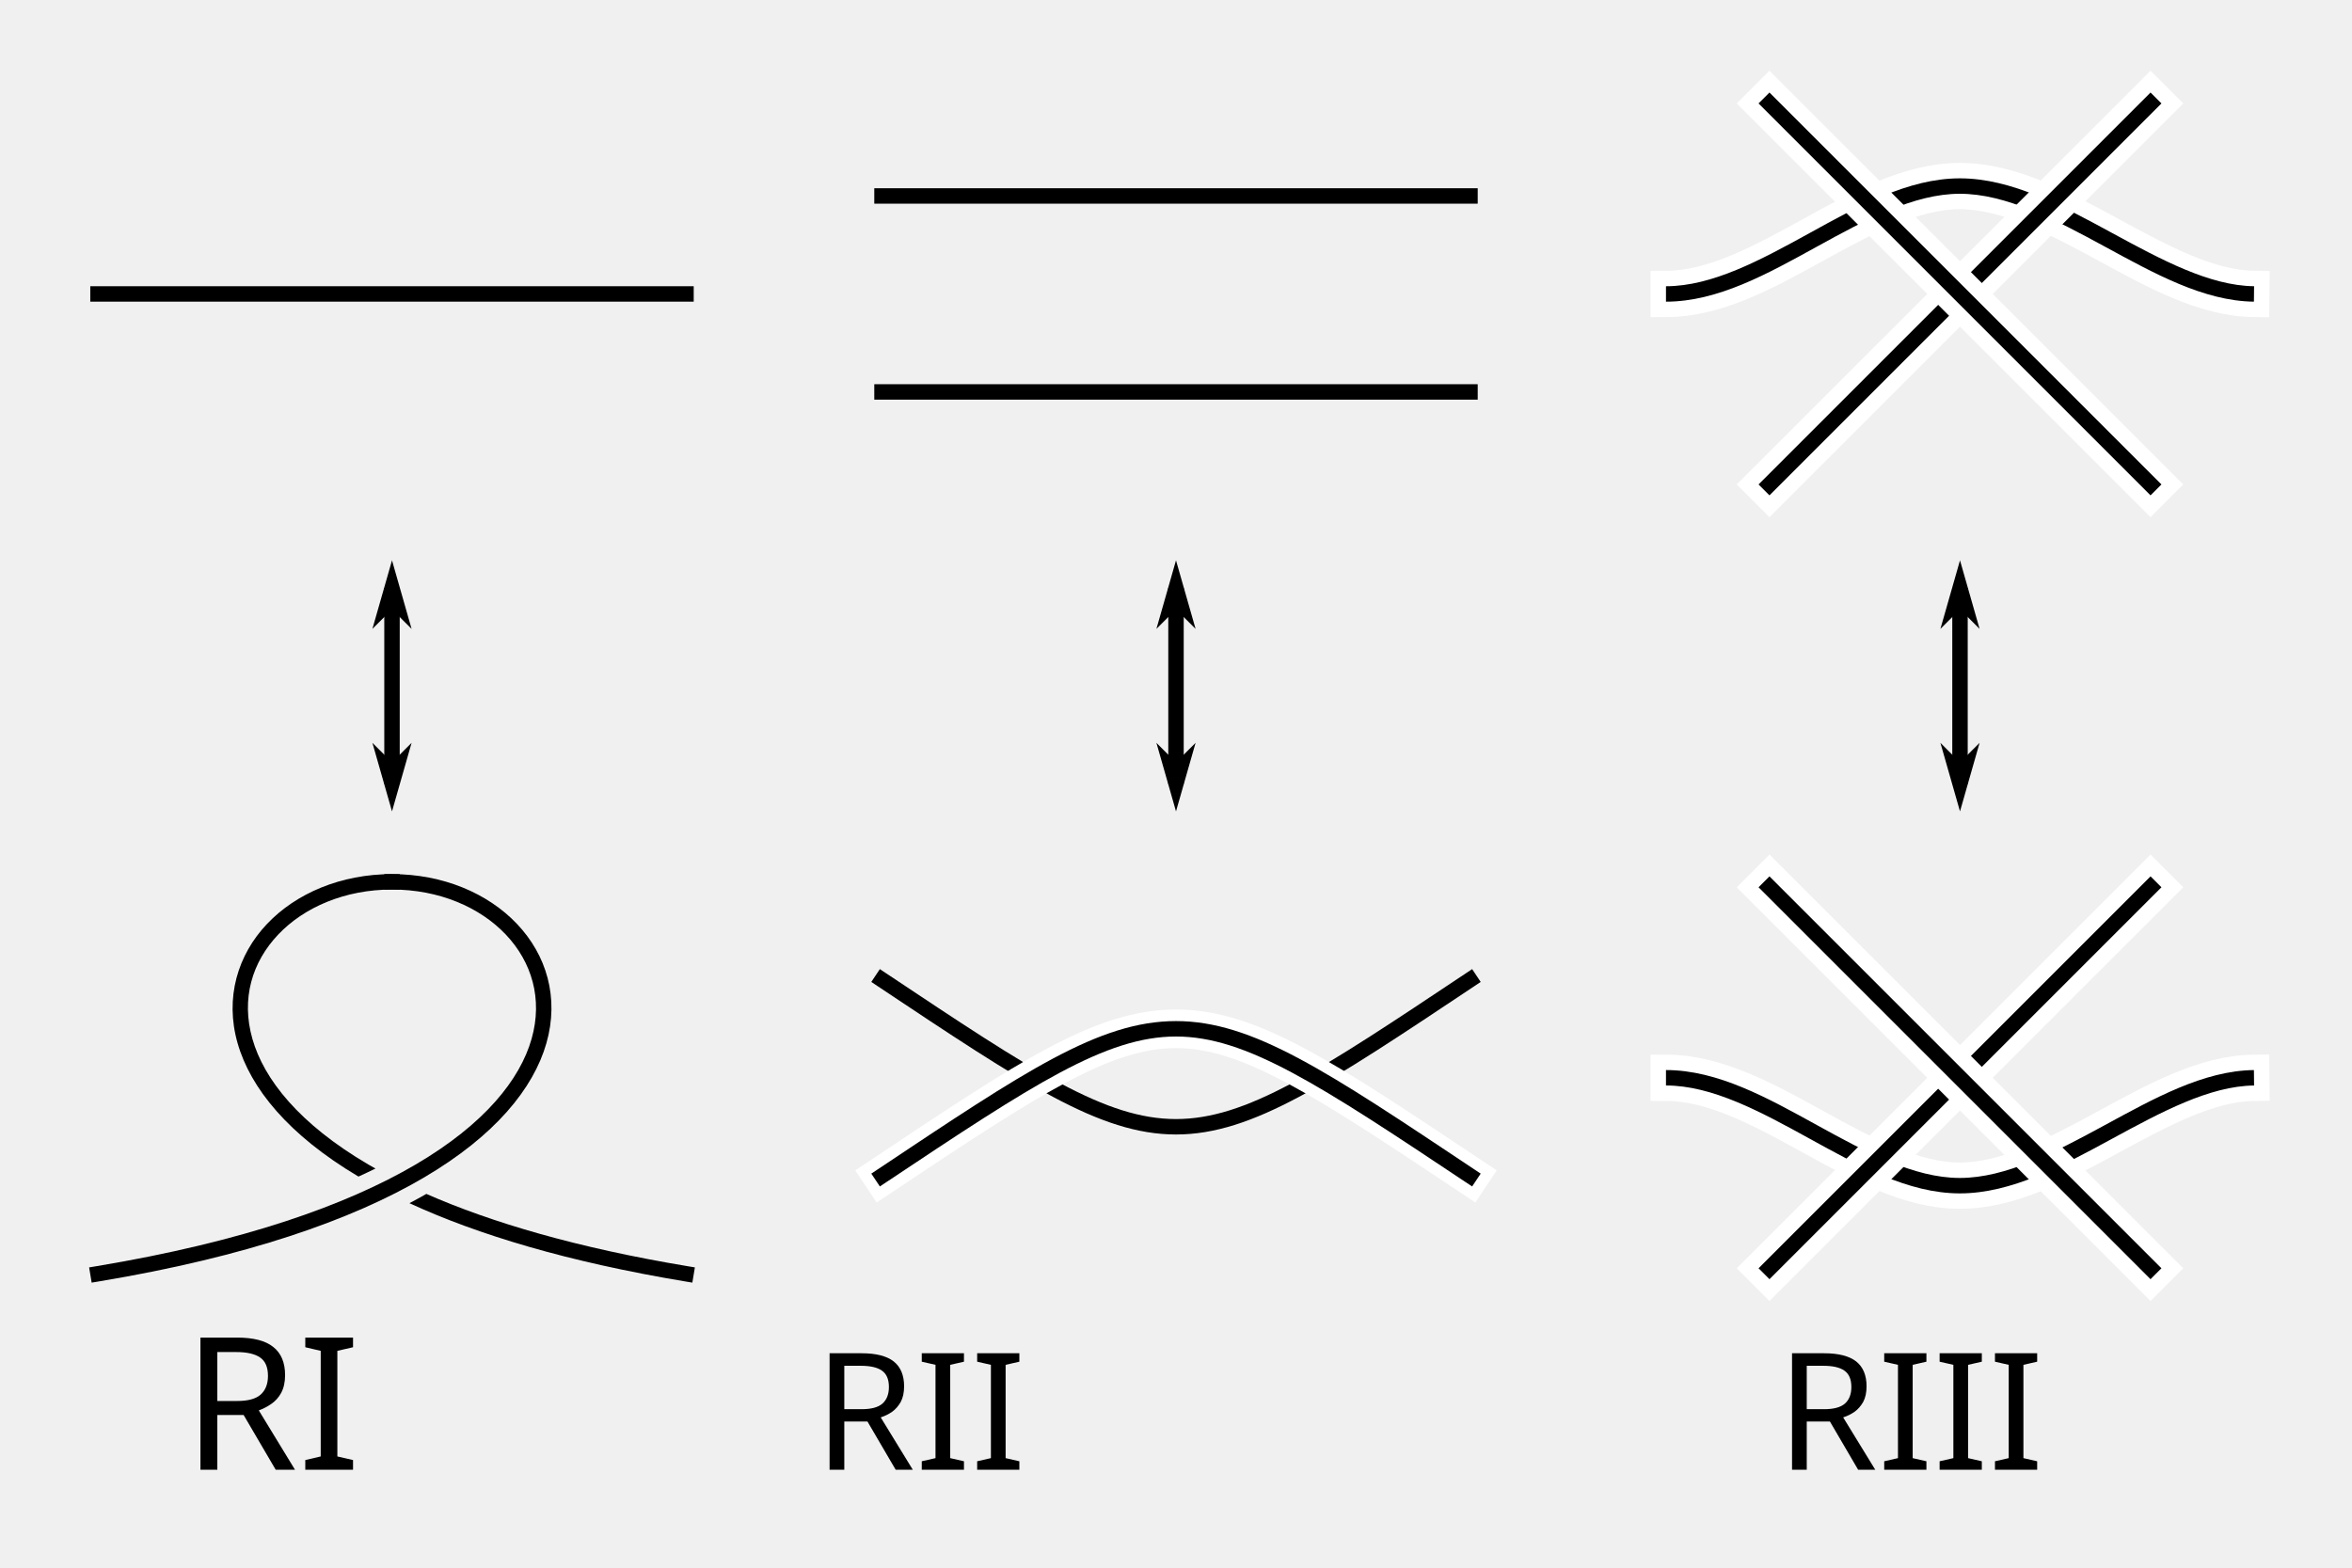
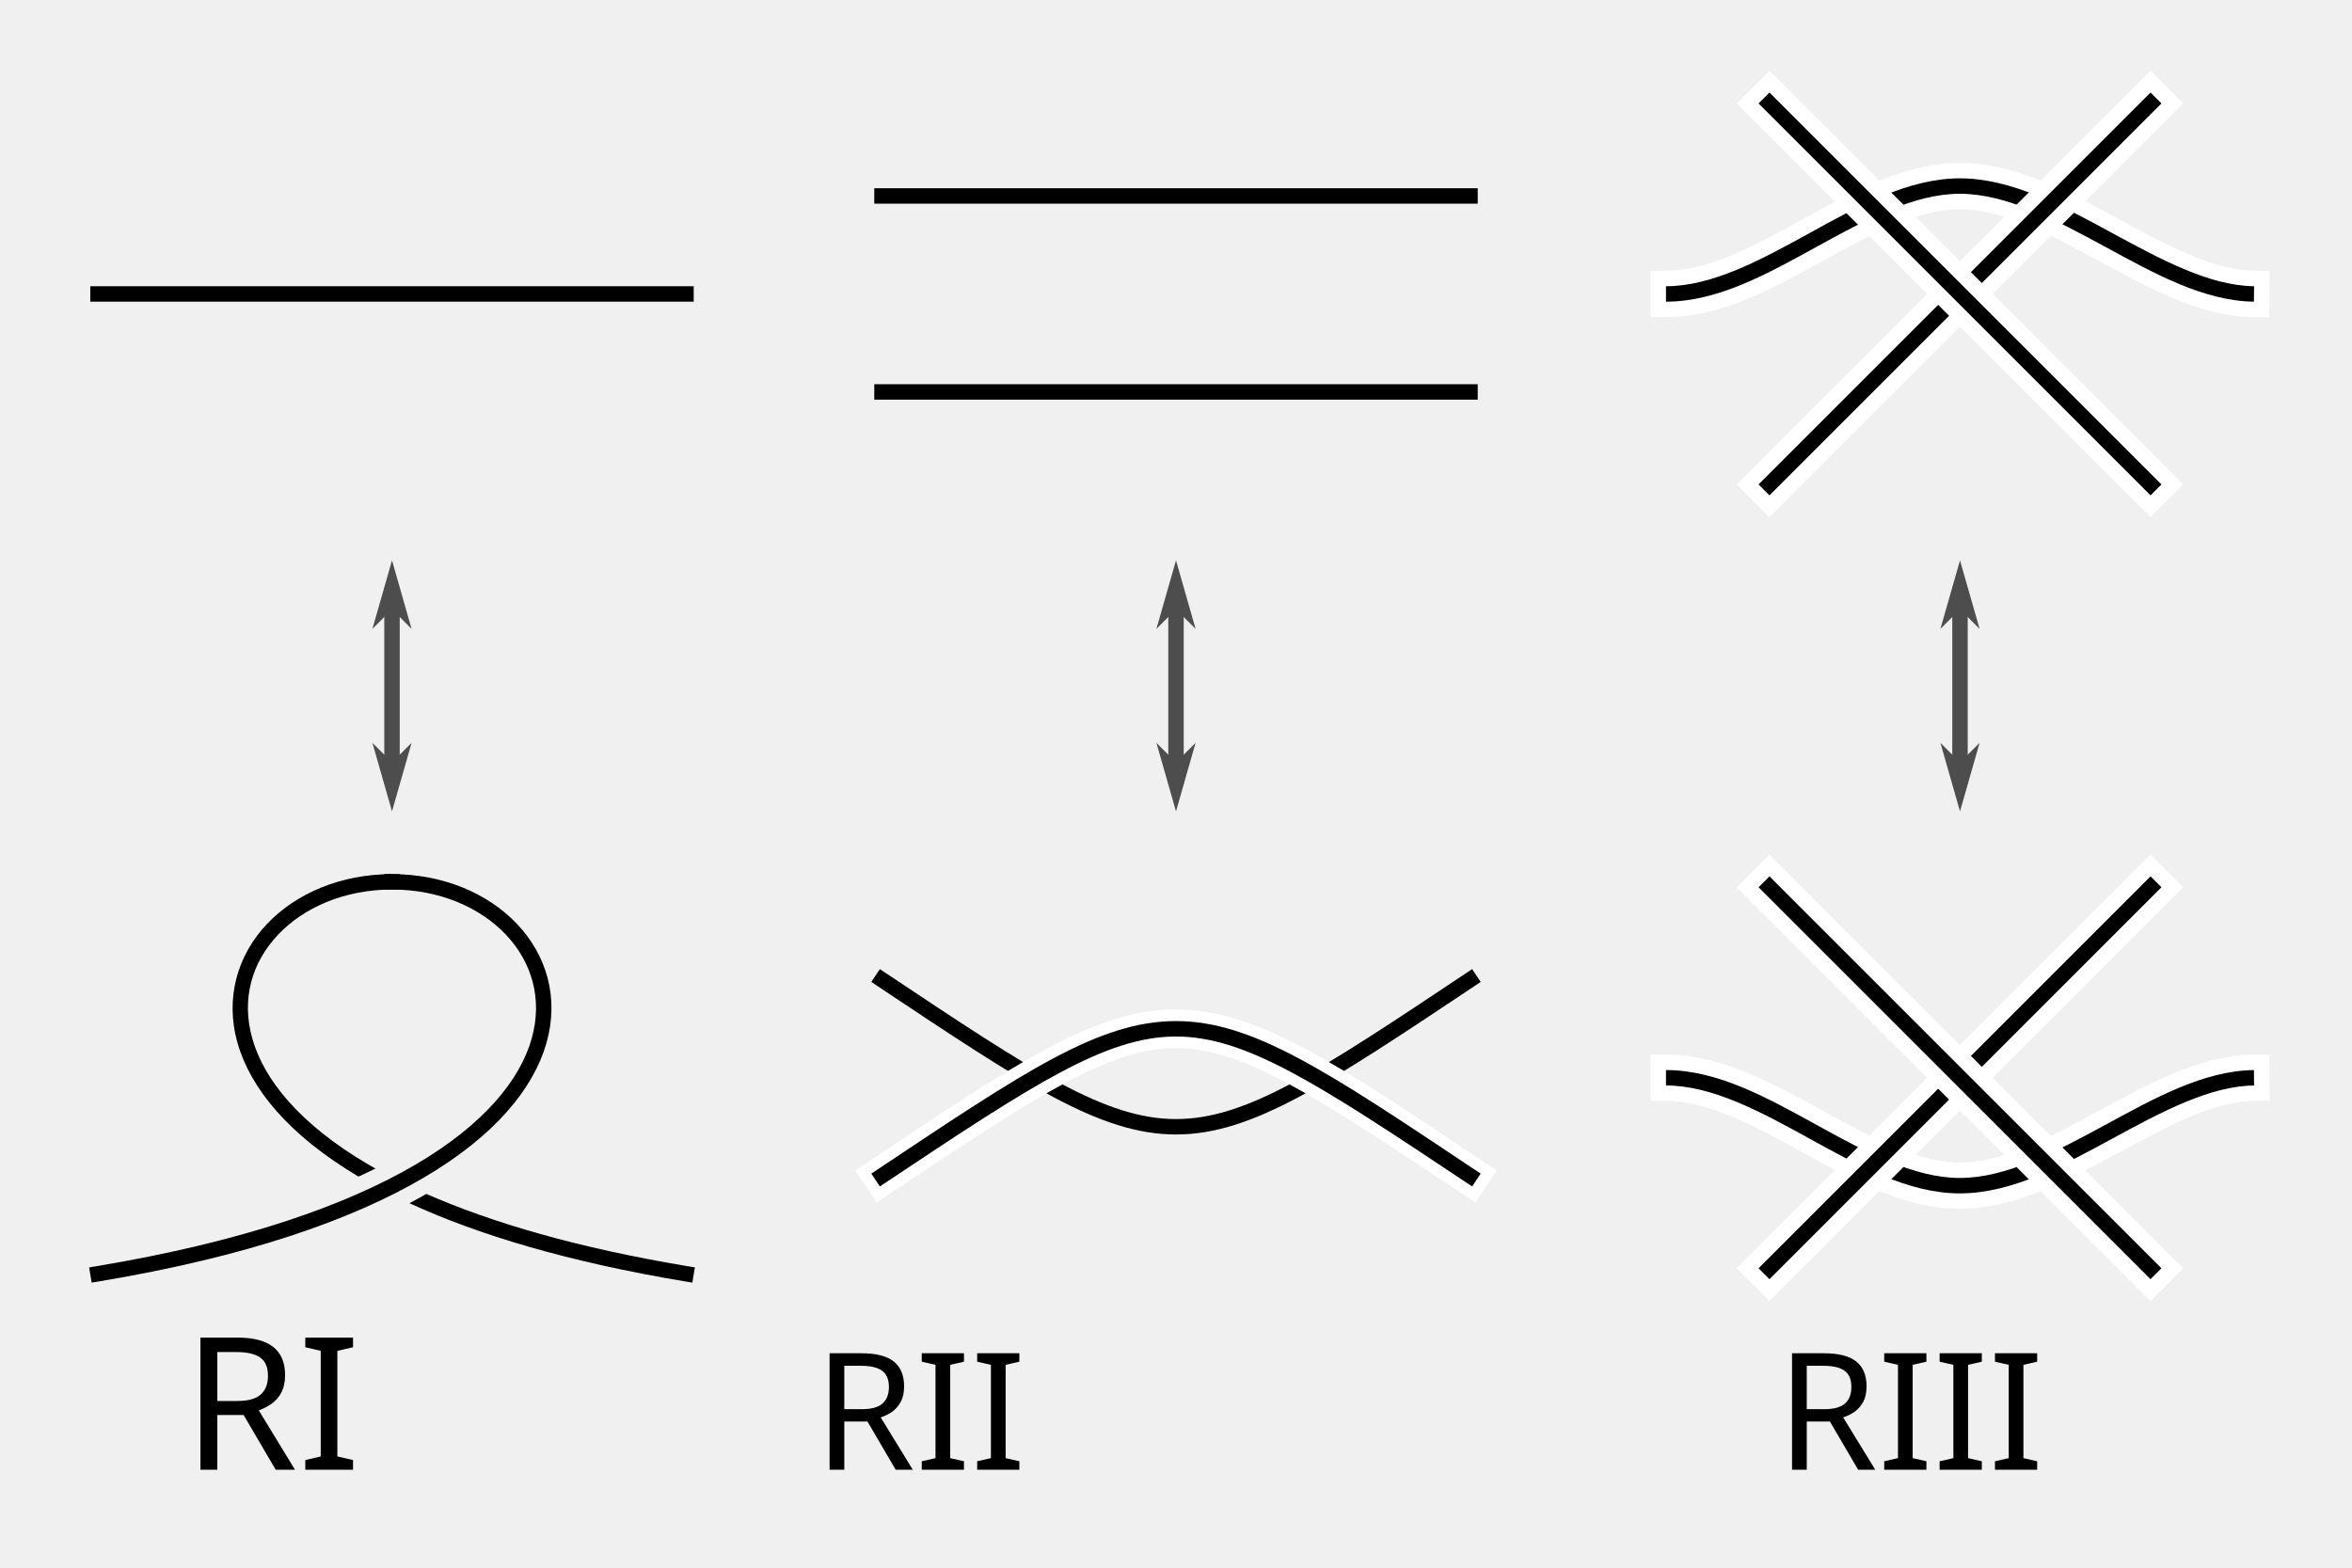
<svg xmlns="http://www.w3.org/2000/svg" width="6in" height="4in" viewBox="0 0 152.4 101.6" version="1.1" id="svg8">
  <defs id="defs2">
    <marker style="overflow:visible" id="Arrow2Mstart" refX="0.0" refY="0.0" orient="auto">
      <path transform="scale(0.6) translate(0,0)" d="M 8.719,4.034 L -2.207,0.016 L 8.719,-4.002 C 6.973,-1.63 6.983,1.616 8.719,4.034 z " style="fill-rule:evenodd;stroke-width:0.625;stroke-linejoin:round;stroke:#000000;stroke-opacity:1;fill:#000000;fill-opacity:1" id="path910" />
    </marker>
    <marker style="overflow:visible;" id="Arrow1Send" refX="0.0" refY="0.0" orient="auto">
-       <path transform="scale(0.2) rotate(180) translate(6,0)" style="fill-rule:evenodd;stroke:#000000;stroke-width:1pt;stroke-opacity:1;fill:#000000;fill-opacity:1" d="M 0.0,0.0 L 5.0,-5.0 L -12.5,0.0 L 5.0,5.0 L 0.0,0.0 z " id="path901" />
+       <path transform="scale(0.2) rotate(180) translate(6,0)" style="fill-rule:evenodd;stroke:#4d4d4d;stroke-width:1pt;stroke-opacity:1;fill:#4d4d4d;fill-opacity:1" d="M 0.0,0.0 L 5.0,-5.0 L -12.5,0.0 L 5.0,5.0 L 0.0,0.0 z " id="path901" />
    </marker>
    <marker style="overflow:visible" id="Arrow1Sstart" refX="0.0" refY="0.0" orient="auto">
-       <path transform="scale(0.2) translate(6,0)" style="fill-rule:evenodd;stroke:#000000;stroke-width:1pt;stroke-opacity:1;fill:#000000;fill-opacity:1" d="M 0.0,0.0 L 5.0,-5.0 L -12.5,0.0 L 5.0,5.0 L 0.0,0.0 z " id="path898" />
+       <path transform="scale(0.2) translate(6,0)" style="fill-rule:evenodd;stroke:#4d4d4d;stroke-width:1pt;stroke-opacity:1;fill:#4d4d4d;fill-opacity:1" d="M 0.0,0.0 L 5.0,-5.0 L -12.5,0.0 L 5.0,5.0 L 0.0,0.0 z " id="path898" />
    </marker>
    <marker style="overflow:visible" id="marker1184" refX="0.0" refY="0.0" orient="auto">
      <path transform="scale(0.8) translate(12.5,0)" style="fill-rule:evenodd;stroke:#000000;stroke-width:1pt;stroke-opacity:1;fill:#000000;fill-opacity:1" d="M 0.0,0.0 L 5.0,-5.0 L -12.5,0.0 L 5.0,5.0 L 0.0,0.0 z " id="path1182" />
    </marker>
    <marker style="overflow:visible" id="Arrow1Lstart" refX="0.0" refY="0.0" orient="auto">
      <path transform="scale(0.8) translate(12.5,0)" style="fill-rule:evenodd;stroke:#000000;stroke-width:1pt;stroke-opacity:1;fill:#000000;fill-opacity:1" d="M 0.0,0.0 L 5.0,-5.0 L -12.5,0.0 L 5.0,5.0 L 0.0,0.0 z " id="path886" />
    </marker>
    <marker style="overflow:visible;" id="Arrow1Lend" refX="0.0" refY="0.0" orient="auto">
      <path transform="scale(0.8) rotate(180) translate(12.5,0)" style="fill-rule:evenodd;stroke:#000000;stroke-width:1pt;stroke-opacity:1;fill:#000000;fill-opacity:1" d="M 0.0,0.0 L 5.0,-5.0 L -12.5,0.0 L 5.0,5.0 L 0.0,0.0 z " id="path889" />
    </marker>
    <marker style="overflow:visible" id="Arrow1Sstart-7" refX="0" refY="0" orient="auto">
-       <path transform="matrix(0.2,0,0,0.2,1.2,0)" style="fill:#000000;fill-opacity:1;fill-rule:evenodd;stroke:#000000;stroke-width:1pt;stroke-opacity:1" d="M 0,0 5,-5 -12.5,0 5,5 Z" id="path898-5" />
+       <path transform="matrix(0.2,0,0,0.2,1.2,0)" style="fill:#4d4d4d;fill-opacity:1;fill-rule:evenodd;stroke:#4d4d4d;stroke-width:1pt;stroke-opacity:1" d="M 0,0 5,-5 -12.5,0 5,5 Z" id="path898-5" />
    </marker>
    <marker style="overflow:visible" id="Arrow1Send-3" refX="0" refY="0" orient="auto">
-       <path transform="matrix(-0.2,0,0,-0.2,-1.2,0)" style="fill:#000000;fill-opacity:1;fill-rule:evenodd;stroke:#000000;stroke-width:1pt;stroke-opacity:1" d="M 0,0 5,-5 -12.5,0 5,5 Z" id="path901-5" />
+       <path transform="matrix(-0.2,0,0,-0.2,-1.2,0)" style="fill:#4d4d4d;fill-opacity:1;fill-rule:evenodd;stroke:#4d4d4d;stroke-width:1pt;stroke-opacity:1" d="M 0,0 5,-5 -12.5,0 5,5 Z" id="path901-5" />
    </marker>
    <marker style="overflow:visible" id="Arrow1Sstart-2" refX="0" refY="0" orient="auto">
-       <path transform="matrix(0.2,0,0,0.2,1.2,0)" style="fill:#000000;fill-opacity:1;fill-rule:evenodd;stroke:#000000;stroke-width:1pt;stroke-opacity:1" d="M 0,0 5,-5 -12.5,0 5,5 Z" id="path898-9" />
+       <path transform="matrix(0.2,0,0,0.2,1.2,0)" style="fill:#4d4d4d;fill-opacity:1;fill-rule:evenodd;stroke:#4d4d4d;stroke-width:1pt;stroke-opacity:1" d="M 0,0 5,-5 -12.5,0 5,5 Z" id="path898-9" />
    </marker>
    <marker style="overflow:visible" id="Arrow1Send-1" refX="0" refY="0" orient="auto">
-       <path transform="matrix(-0.2,0,0,-0.2,-1.2,0)" style="fill:#000000;fill-opacity:1;fill-rule:evenodd;stroke:#000000;stroke-width:1pt;stroke-opacity:1" d="M 0,0 5,-5 -12.5,0 5,5 Z" id="path901-2" />
+       <path transform="matrix(-0.2,0,0,-0.2,-1.2,0)" style="fill:#4d4d4d;fill-opacity:1;fill-rule:evenodd;stroke:#4d4d4d;stroke-width:1pt;stroke-opacity:1" d="M 0,0 5,-5 -12.5,0 5,5 Z" id="path901-2" />
    </marker>
  </defs>
  <g id="layer1">
    <path style="color:#000000;font-style:normal;font-variant:normal;font-weight:normal;font-stretch:normal;font-size:medium;line-height:normal;font-family:sans-serif;font-variant-ligatures:normal;font-variant-position:normal;font-variant-caps:normal;font-variant-numeric:normal;font-variant-alternates:normal;font-variant-east-asian:normal;font-feature-settings:normal;font-variation-settings:normal;text-indent:0;text-align:start;text-decoration:none;text-decoration-line:none;text-decoration-style:solid;text-decoration-color:#000000;letter-spacing:normal;word-spacing:normal;text-transform:none;writing-mode:lr-tb;direction:ltr;text-orientation:mixed;dominant-baseline:auto;baseline-shift:baseline;text-anchor:start;white-space:normal;shape-padding:0;shape-margin:0;inline-size:0;clip-rule:nonzero;display:inline;overflow:visible;visibility:visible;opacity:1;isolation:auto;mix-blend-mode:normal;color-interpolation:sRGB;color-interpolation-filters:linearRGB;solid-color:#000000;solid-opacity:1;vector-effect:none;fill:#000000;fill-opacity:1;fill-rule:nonzero;stroke:#ffffff;stroke-width:2;stroke-linecap:butt;stroke-linejoin:miter;stroke-miterlimit:4;stroke-dasharray:none;stroke-dashoffset:0;stroke-opacity:1;paint-order:markers stroke fill;color-rendering:auto;image-rendering:auto;shape-rendering:auto;text-rendering:auto;enable-background:accumulate;stop-color:#000000;stop-opacity:1" d="m 107.949,69.349 v 1 c 2.991,0 6.109,1.686 9.283,3.434 3.174,1.748 6.404,3.559 9.758,3.559 3.361,0 6.643,-1.791 9.846,-3.531 3.203,-1.74 6.328,-3.429 9.219,-3.461 l -0.01,-1 c -3.262,0.036 -6.486,1.844 -9.686,3.582 -3.199,1.738 -6.371,3.41 -9.369,3.41 -2.986,0 -6.102,-1.686 -9.275,-3.434 -3.174,-1.748 -6.407,-3.559 -9.766,-3.559 z" id="path1767" />
    <path style="color:#000000;font-style:normal;font-variant:normal;font-weight:normal;font-stretch:normal;font-size:medium;line-height:normal;font-family:sans-serif;font-variant-ligatures:normal;font-variant-position:normal;font-variant-caps:normal;font-variant-numeric:normal;font-variant-alternates:normal;font-variant-east-asian:normal;font-feature-settings:normal;font-variation-settings:normal;text-indent:0;text-align:start;text-decoration:none;text-decoration-line:none;text-decoration-style:solid;text-decoration-color:#000000;letter-spacing:normal;word-spacing:normal;text-transform:none;writing-mode:lr-tb;direction:ltr;text-orientation:mixed;dominant-baseline:auto;baseline-shift:baseline;text-anchor:start;white-space:normal;shape-padding:0;shape-margin:0;inline-size:0;clip-rule:nonzero;display:inline;overflow:visible;visibility:visible;opacity:1;isolation:auto;mix-blend-mode:normal;color-interpolation:sRGB;color-interpolation-filters:linearRGB;solid-color:#000000;solid-opacity:1;vector-effect:none;fill:#000000;fill-opacity:1;fill-rule:nonzero;stroke:#ffffff;stroke-width:2;stroke-linecap:butt;stroke-linejoin:miter;stroke-miterlimit:4;stroke-dasharray:none;stroke-dashoffset:0;stroke-opacity:1;paint-order:markers stroke fill;color-rendering:auto;image-rendering:auto;shape-rendering:auto;text-rendering:auto;enable-background:accumulate;stop-color:#000000;stop-opacity:1" d="m 126.99,11.558 c -3.354,0 -6.584,1.811 -9.758,3.559 -3.174,1.748 -6.292,3.434 -9.283,3.434 v 1 c 3.358,0 6.592,-1.811 9.766,-3.559 3.174,-1.748 6.289,-3.434 9.275,-3.434 2.999,0 6.17,1.672 9.369,3.41 3.199,1.738 6.424,3.546 9.686,3.582 l 0.01,-1 c -2.891,-0.032 -6.016,-1.721 -9.219,-3.461 -3.203,-1.74 -6.484,-3.531 -9.846,-3.531 z" id="path1747" />
-     <path style="fill:none;stroke:#000000;stroke-width:1;stroke-linecap:butt;stroke-linejoin:miter;stroke-miterlimit:4;stroke-dasharray:none;stroke-opacity:1;marker-start:url(#Arrow1Sstart);marker-end:url(#Arrow1Send)" d="m 25.4,50.8 v -12.7" id="path22" />
-     <path style="fill:none;stroke:#000000;stroke-width:1;stroke-linecap:butt;stroke-linejoin:miter;stroke-miterlimit:4;stroke-dasharray:none;stroke-opacity:1;marker-start:url(#Arrow1Sstart-7);marker-end:url(#Arrow1Send-3)" d="m 76.2,50.8 v -12.7" id="path22-6" />
-     <path style="fill:none;stroke:#000000;stroke-width:1;stroke-linecap:butt;stroke-linejoin:miter;stroke-miterlimit:4;stroke-dasharray:none;stroke-opacity:1;marker-start:url(#Arrow1Sstart-2);marker-end:url(#Arrow1Send-1)" d="m 127,50.8 v -12.7" id="path22-7" />
+     <path style="fill:none;stroke:#4d4d4d;stroke-width:1;stroke-linecap:butt;stroke-linejoin:miter;stroke-miterlimit:4;stroke-dasharray:none;stroke-opacity:1;marker-start:url(#Arrow1Sstart);marker-end:url(#Arrow1Send)" d="m 25.4,50.8 v -12.7" id="path22" />
+     <path style="fill:none;stroke:#4d4d4d;stroke-width:1;stroke-linecap:butt;stroke-linejoin:miter;stroke-miterlimit:4;stroke-dasharray:none;stroke-opacity:1;marker-start:url(#Arrow1Sstart-7);marker-end:url(#Arrow1Send-3)" d="m 76.2,50.8 v -12.7" id="path22-6" />
+     <path style="fill:none;stroke:#4d4d4d;stroke-width:1;stroke-linecap:butt;stroke-linejoin:miter;stroke-miterlimit:4;stroke-dasharray:none;stroke-opacity:1;marker-start:url(#Arrow1Sstart-2);marker-end:url(#Arrow1Send-1)" d="m 127,50.8 v -12.7" id="path22-7" />
    <path style="color:#000000;font-style:normal;font-variant:normal;font-weight:normal;font-stretch:normal;font-size:medium;line-height:normal;font-family:sans-serif;font-variant-ligatures:normal;font-variant-position:normal;font-variant-caps:normal;font-variant-numeric:normal;font-variant-alternates:normal;font-variant-east-asian:normal;font-feature-settings:normal;font-variation-settings:normal;text-indent:0;text-align:start;text-decoration:none;text-decoration-line:none;text-decoration-style:solid;text-decoration-color:#000000;letter-spacing:normal;word-spacing:normal;text-transform:none;writing-mode:lr-tb;direction:ltr;text-orientation:mixed;dominant-baseline:auto;baseline-shift:baseline;text-anchor:start;white-space:normal;shape-padding:0;shape-margin:0;inline-size:0;clip-rule:nonzero;display:inline;overflow:visible;visibility:visible;opacity:1;isolation:auto;mix-blend-mode:normal;color-interpolation:sRGB;color-interpolation-filters:linearRGB;solid-color:#000000;solid-opacity:1;vector-effect:none;fill:#000000;fill-opacity:1;fill-rule:nonzero;stroke:#ffffff;stroke-width:2;stroke-linecap:butt;stroke-linejoin:miter;stroke-miterlimit:4;stroke-dasharray:none;stroke-dashoffset:0;stroke-opacity:1;paint-order:markers stroke fill;color-rendering:auto;image-rendering:auto;shape-rendering:auto;text-rendering:auto;enable-background:accumulate;stop-color:#000000;stop-opacity:1" d="M 139.346,5.996 113.947,31.396 114.654,32.103 140.053,6.703 Z" id="path1743" />
    <path style="color:#000000;font-style:normal;font-variant:normal;font-weight:normal;font-stretch:normal;font-size:medium;line-height:normal;font-family:sans-serif;font-variant-ligatures:normal;font-variant-position:normal;font-variant-caps:normal;font-variant-numeric:normal;font-variant-alternates:normal;font-variant-east-asian:normal;font-feature-settings:normal;font-variation-settings:normal;text-indent:0;text-align:start;text-decoration:none;text-decoration-line:none;text-decoration-style:solid;text-decoration-color:#000000;letter-spacing:normal;word-spacing:normal;text-transform:none;writing-mode:lr-tb;direction:ltr;text-orientation:mixed;dominant-baseline:auto;baseline-shift:baseline;text-anchor:start;white-space:normal;shape-padding:0;shape-margin:0;inline-size:0;clip-rule:nonzero;display:inline;overflow:visible;visibility:visible;opacity:1;isolation:auto;mix-blend-mode:normal;color-interpolation:sRGB;color-interpolation-filters:linearRGB;solid-color:#000000;solid-opacity:1;vector-effect:none;fill:#000000;fill-opacity:1;fill-rule:nonzero;stroke:#ffffff;stroke-width:2;stroke-linecap:butt;stroke-linejoin:miter;stroke-miterlimit:4;stroke-dasharray:none;stroke-dashoffset:0;stroke-opacity:1;paint-order:markers stroke fill;color-rendering:auto;image-rendering:auto;shape-rendering:auto;text-rendering:auto;enable-background:accumulate;stop-color:#000000;stop-opacity:1" d="m 114.654,5.996 -0.707,0.707 25.398,25.4 0.707,-0.707 z" id="path1751" />
    <path style="color:#000000;font-style:normal;font-variant:normal;font-weight:normal;font-stretch:normal;font-size:medium;line-height:normal;font-family:sans-serif;font-variant-ligatures:normal;font-variant-position:normal;font-variant-caps:normal;font-variant-numeric:normal;font-variant-alternates:normal;font-variant-east-asian:normal;font-feature-settings:normal;font-variation-settings:normal;text-indent:0;text-align:start;text-decoration:none;text-decoration-line:none;text-decoration-style:solid;text-decoration-color:#000000;letter-spacing:normal;word-spacing:normal;text-transform:none;writing-mode:lr-tb;direction:ltr;text-orientation:mixed;dominant-baseline:auto;baseline-shift:baseline;text-anchor:start;white-space:normal;shape-padding:0;shape-margin:0;inline-size:0;clip-rule:nonzero;display:inline;overflow:visible;visibility:visible;opacity:1;isolation:auto;mix-blend-mode:normal;color-interpolation:sRGB;color-interpolation-filters:linearRGB;solid-color:#000000;solid-opacity:1;vector-effect:none;fill:#000000;fill-opacity:1;fill-rule:nonzero;stroke:#ffffff;stroke-width:2;stroke-linecap:butt;stroke-linejoin:miter;stroke-miterlimit:4;stroke-dasharray:none;stroke-dashoffset:0;stroke-opacity:1;paint-order:markers stroke fill;color-rendering:auto;image-rendering:auto;shape-rendering:auto;text-rendering:auto;enable-background:accumulate;stop-color:#000000;stop-opacity:1" d="m 139.346,56.796 -25.398,25.4 0.707,0.707 25.398,-25.4 z" id="path1763" />
    <path style="color:#000000;font-style:normal;font-variant:normal;font-weight:normal;font-stretch:normal;font-size:medium;line-height:normal;font-family:sans-serif;font-variant-ligatures:normal;font-variant-position:normal;font-variant-caps:normal;font-variant-numeric:normal;font-variant-alternates:normal;font-variant-east-asian:normal;font-feature-settings:normal;font-variation-settings:normal;text-indent:0;text-align:start;text-decoration:none;text-decoration-line:none;text-decoration-style:solid;text-decoration-color:#000000;letter-spacing:normal;word-spacing:normal;text-transform:none;writing-mode:lr-tb;direction:ltr;text-orientation:mixed;dominant-baseline:auto;baseline-shift:baseline;text-anchor:start;white-space:normal;shape-padding:0;shape-margin:0;inline-size:0;clip-rule:nonzero;display:inline;overflow:visible;visibility:visible;opacity:1;isolation:auto;mix-blend-mode:normal;color-interpolation:sRGB;color-interpolation-filters:linearRGB;solid-color:#000000;solid-opacity:1;vector-effect:none;fill:#000000;fill-opacity:1;fill-rule:nonzero;stroke:#ffffff;stroke-width:2;stroke-linecap:butt;stroke-linejoin:miter;stroke-miterlimit:4;stroke-dasharray:none;stroke-dashoffset:0;stroke-opacity:1;paint-order:markers stroke fill;color-rendering:auto;image-rendering:auto;shape-rendering:auto;text-rendering:auto;enable-background:accumulate;stop-color:#000000;stop-opacity:1" d="m 114.654,56.796 -0.707,0.707 25.398,25.4 0.707,-0.707 z" id="path1771" />
    <text xml:space="preserve" style="font-style:normal;font-variant:normal;font-weight:300;font-stretch:normal;line-height:1.25;font-family:'Source Serif Pro';-inkscape-font-specification:'Source Serif Pro Light';text-align:center;letter-spacing:0px;baseline-shift:baseline;text-anchor:middle;stroke-width:0;stroke-miterlimit:4;stroke-dasharray:none" x="25.4" y="95.25" id="text2351">
      <tspan id="tspan2349" x="25.4" y="95.25" style="font-style:normal;font-variant:normal;font-weight:normal;font-stretch:normal;font-family:'Source Serif Pro';-inkscape-font-specification:'Source Serif Pro';text-align:center;baseline-shift:baseline;text-anchor:middle;stroke-width:0;stroke-miterlimit:4;stroke-dasharray:none">RI</tspan>
    </text>
    <text xml:space="preserve" style="font-style:normal;font-variant:normal;font-weight:normal;font-stretch:normal;font-size:10.583px;line-height:1.25;font-family:'Source Serif Pro';-inkscape-font-specification:'Source Serif Pro';letter-spacing:0px;stroke-width:0.265" x="80.243" y="95.25" id="text2357">
      <tspan id="tspan2355" x="80.243" y="95.25" style="font-style:normal;font-variant:normal;font-weight:normal;font-stretch:normal;font-family:'Source Serif Pro';-inkscape-font-specification:'Source Serif Pro';text-align:end;text-anchor:end;stroke-width:0.265">RII</tspan>
    </text>
    <text xml:space="preserve" style="font-style:normal;font-variant:normal;font-weight:normal;font-stretch:normal;font-size:10.583px;line-height:1.25;font-family:'Source Serif Pro';-inkscape-font-specification:'Source Serif Pro';letter-spacing:0px;stroke-width:0.265" x="130.641" y="95.25" id="text2399">
      <tspan id="tspan2397" x="130.641" y="95.25" style="font-style:normal;font-variant:normal;font-weight:normal;font-stretch:normal;font-family:'Source Serif Pro';-inkscape-font-specification:'Source Serif Pro';text-align:center;text-anchor:middle;stroke-width:0.265">RIII</tspan>
    </text>
    <path style="font-variation-settings:normal;opacity:1;vector-effect:none;fill:none;fill-opacity:1;stroke:#000000;stroke-width:1;stroke-linecap:square;stroke-linejoin:miter;stroke-miterlimit:4.333;stroke-dasharray:none;stroke-dashoffset:0;stroke-opacity:1;stop-color:#000000;stop-opacity:1" d="M 6.35,19.05 H 44.45" id="path952" />
    <path id="path956" style="color:#000000;font-style:normal;font-variant:normal;font-weight:normal;font-stretch:normal;font-size:medium;line-height:normal;font-family:sans-serif;font-variant-ligatures:normal;font-variant-position:normal;font-variant-caps:normal;font-variant-numeric:normal;font-variant-alternates:normal;font-variant-east-asian:normal;font-feature-settings:normal;font-variation-settings:normal;text-indent:0;text-align:start;text-decoration:none;text-decoration-line:none;text-decoration-style:solid;text-decoration-color:#000000;letter-spacing:normal;word-spacing:normal;text-transform:none;writing-mode:lr-tb;direction:ltr;text-orientation:mixed;dominant-baseline:auto;baseline-shift:baseline;text-anchor:start;white-space:normal;shape-padding:0;shape-margin:0;inline-size:0;clip-rule:nonzero;display:inline;overflow:visible;visibility:visible;opacity:1;isolation:auto;mix-blend-mode:normal;color-interpolation:sRGB;color-interpolation-filters:linearRGB;solid-color:#000000;solid-opacity:1;vector-effect:none;fill:#000000;fill-opacity:1;fill-rule:nonzero;stroke:none;stroke-width:3.78;stroke-linecap:square;stroke-linejoin:miter;stroke-miterlimit:4.333;stroke-dasharray:none;stroke-dashoffset:0;stroke-opacity:1;color-rendering:auto;image-rendering:auto;shape-rendering:auto;text-rendering:auto;enable-background:accumulate;stop-color:#000000;stop-opacity:1" d="M 96.002 214.111 C 83.53 214.111 72.531 218.781 65.381 226.328 C 58.231 233.875 55.007 244.4 58.184 255.518 C 61.328 266.524 70.593 277.985 87.789 288.197 C 89.22 287.547 90.609 286.892 91.951 286.23 C 91.369 285.902 90.771 285.575 90.207 285.244 C 73.237 275.283 64.64 264.365 61.816 254.482 C 58.993 244.6 61.769 235.631 68.119 228.928 C 74.469 222.225 84.474 217.891 96.002 217.891 L 97.891 217.891 L 97.891 214.111 L 96.002 214.111 z M 104.414 292.443 C 103.077 293.209 101.695 293.966 100.271 294.715 C 116.934 302.405 139.012 309.084 167.688 313.863 L 169.555 314.174 L 170.174 310.445 L 168.307 310.135 C 141.36 305.644 120.381 299.466 104.414 292.443 z " transform="scale(0.2645833)" />
    <path style="font-variation-settings:normal;opacity:1;vector-effect:none;fill:none;fill-opacity:1;stroke:#000000;stroke-width:1;stroke-linecap:square;stroke-linejoin:miter;stroke-miterlimit:4.333;stroke-dasharray:none;stroke-dashoffset:0;stroke-opacity:1;stop-color:#000000;stop-opacity:1" d="M 6.35,82.55 C 44.45,76.2 38.1,57.15 25.4,57.15" id="path962" />
    <path style="font-variation-settings:normal;opacity:1;vector-effect:none;fill:none;fill-opacity:1;stroke:#000000;stroke-width:1;stroke-linecap:square;stroke-linejoin:miter;stroke-miterlimit:4.333;stroke-dasharray:none;stroke-dashoffset:0;stroke-opacity:1;stop-color:#000000;stop-opacity:1" d="m 57.15,25.4 h 38.1" id="path973" />
    <path style="font-variation-settings:normal;opacity:1;vector-effect:none;fill:none;fill-opacity:1;stroke:#000000;stroke-width:1;stroke-linecap:square;stroke-linejoin:miter;stroke-miterlimit:4.333;stroke-dasharray:none;stroke-dashoffset:0;stroke-opacity:1;stop-color:#000000;stop-opacity:1" d="m 57.15,12.7 h 38.1" id="path975" />
    <path style="font-variation-settings:normal;opacity:1;vector-effect:none;fill:none;fill-opacity:1;stroke:#000000;stroke-width:1;stroke-linecap:square;stroke-linejoin:miter;stroke-miterlimit:4.333;stroke-dasharray:none;stroke-dashoffset:0;stroke-opacity:1;stop-color:#000000;stop-opacity:1" d="m 57.15,63.5 c 19.05,12.7 19.05,12.7 38.1,0" id="path977" />
    <path style="color:#000000;font-style:normal;font-variant:normal;font-weight:normal;font-stretch:normal;font-size:medium;line-height:normal;font-family:sans-serif;font-variant-ligatures:normal;font-variant-position:normal;font-variant-caps:normal;font-variant-numeric:normal;font-variant-alternates:normal;font-variant-east-asian:normal;font-feature-settings:normal;font-variation-settings:normal;text-indent:0;text-align:start;text-decoration:none;text-decoration-line:none;text-decoration-style:solid;text-decoration-color:#000000;letter-spacing:normal;word-spacing:normal;text-transform:none;writing-mode:lr-tb;direction:ltr;text-orientation:mixed;dominant-baseline:auto;baseline-shift:baseline;text-anchor:start;white-space:normal;shape-padding:0;shape-margin:0;inline-size:0;clip-rule:nonzero;display:inline;overflow:visible;visibility:visible;opacity:1;isolation:auto;mix-blend-mode:normal;color-interpolation:sRGB;color-interpolation-filters:linearRGB;solid-color:#000000;solid-opacity:1;vector-effect:none;fill:#000000;fill-opacity:1;fill-rule:nonzero;stroke:#ffffff;stroke-width:1.5;stroke-linecap:square;stroke-linejoin:miter;stroke-miterlimit:4.333;stroke-dasharray:none;stroke-dashoffset:0;stroke-opacity:1;paint-order:stroke fill markers;color-rendering:auto;image-rendering:auto;shape-rendering:auto;text-rendering:auto;enable-background:accumulate;stop-color:#000000;stop-opacity:1" d="m 76.199,66.175 c -4.985,0 -9.801,3.259 -19.326,9.609 l -0.416,0.277 0.555,0.832 0.416,-0.277 c 9.525,-6.35 14.231,-9.441 18.771,-9.441 4.54,0 9.248,3.091 18.773,9.441 l 0.416,0.277 0.555,-0.832 -0.416,-0.277 c -9.525,-6.35 -14.343,-9.609 -19.328,-9.609 z" id="path979" />
  </g>
</svg>
